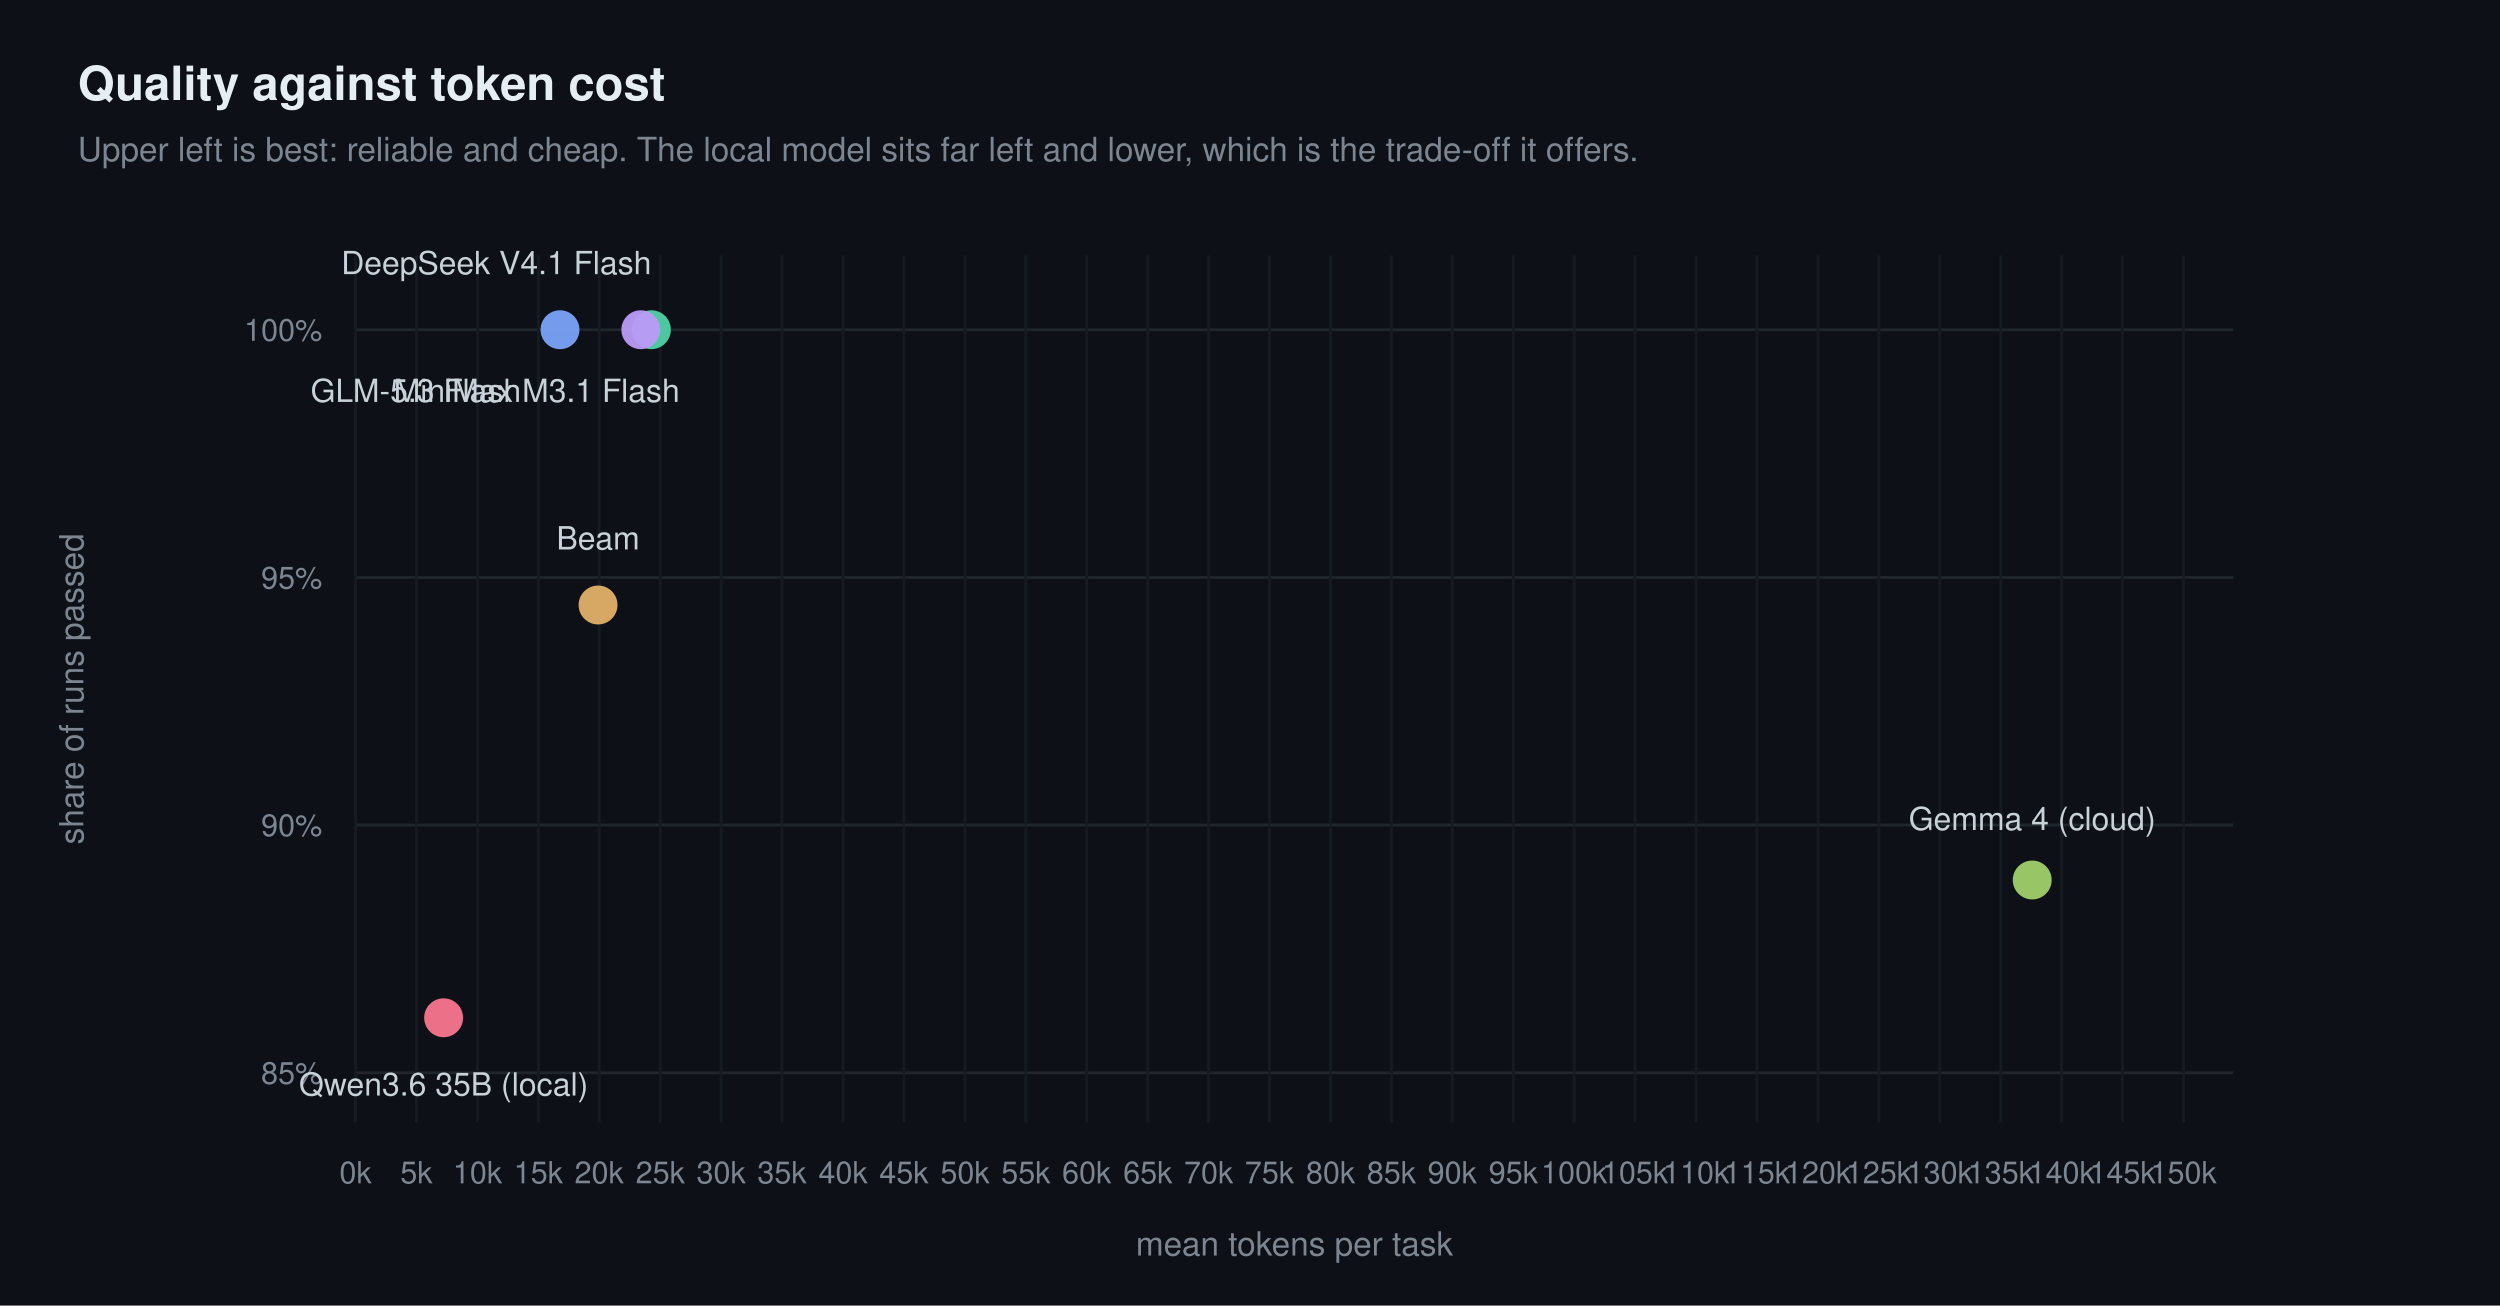
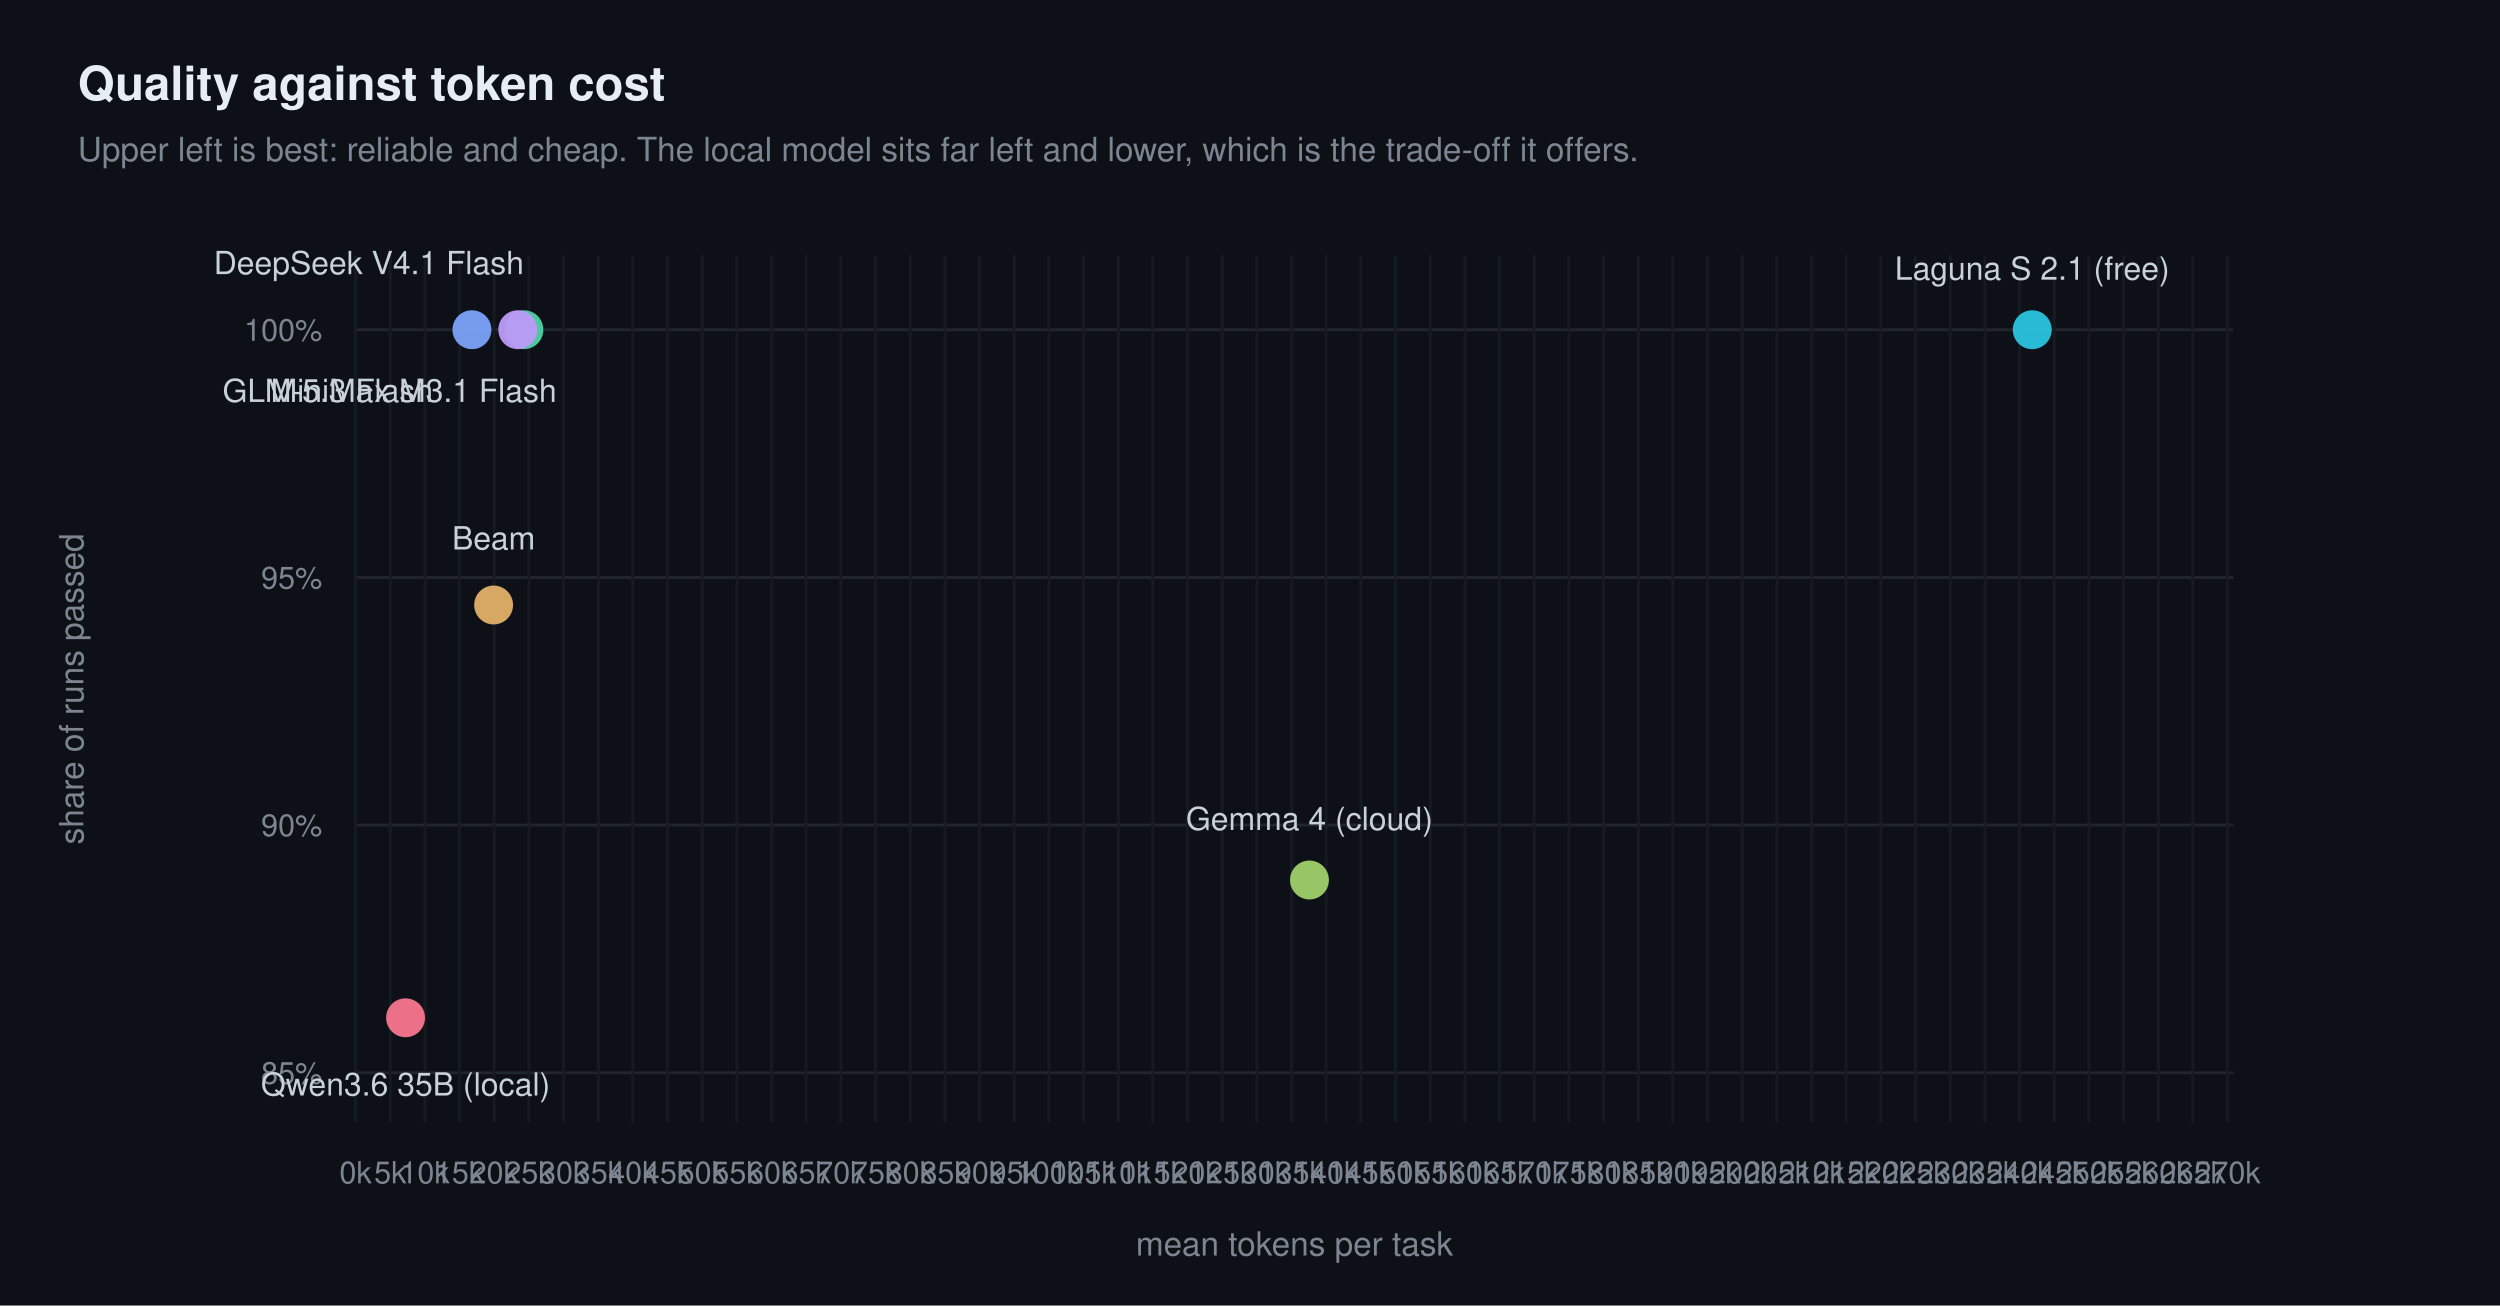
<svg xmlns="http://www.w3.org/2000/svg" width="900" height="470" viewBox="0 0 900 470" font-family="ui-sans-serif, -apple-system, Segoe UI, Helvetica, Arial, sans-serif">
  <rect width="100%" height="100%" fill="#0d1117" />
  <text x="28" y="36" fill="#e6edf3" font-size="17" font-weight="600">Quality against token cost</text>
  <text x="28" y="58" fill="#7d8590" font-size="12">Upper left is best: reliable and cheap. The local model sits far left and lower, which is the trade-off it offers.</text>
  <line x1="128" y1="386.2" x2="804" y2="386.2" stroke="#21262d" stroke-width="1" />
  <text x="116" y="390.2" fill="#7d8590" font-size="11" text-anchor="end">85%</text>
  <line x1="128" y1="297.0" x2="804" y2="297.0" stroke="#21262d" stroke-width="1" />
  <text x="116" y="301.0" fill="#7d8590" font-size="11" text-anchor="end">90%</text>
  <line x1="128" y1="207.9" x2="804" y2="207.9" stroke="#21262d" stroke-width="1" />
  <text x="116" y="211.9" fill="#7d8590" font-size="11" text-anchor="end">95%</text>
  <line x1="128" y1="118.7" x2="804" y2="118.7" stroke="#21262d" stroke-width="1" />
  <text x="116" y="122.7" fill="#7d8590" font-size="11" text-anchor="end">100%</text>
  <line x1="128.0" y1="92" x2="128.0" y2="404" stroke="#161b22" stroke-width="1" />
  <text x="128.0" y="426" fill="#7d8590" font-size="11" text-anchor="middle">0k</text>
-   <line x1="149.9" y1="92" x2="149.9" y2="404" stroke="#161b22" stroke-width="1" />
-   <text x="149.9" y="426" fill="#7d8590" font-size="11" text-anchor="middle">5k</text>
-   <line x1="171.9" y1="92" x2="171.9" y2="404" stroke="#161b22" stroke-width="1" />
-   <text x="171.9" y="426" fill="#7d8590" font-size="11" text-anchor="middle">10k</text>
-   <line x1="193.8" y1="92" x2="193.8" y2="404" stroke="#161b22" stroke-width="1" />
-   <text x="193.8" y="426" fill="#7d8590" font-size="11" text-anchor="middle">15k</text>
-   <line x1="215.7" y1="92" x2="215.7" y2="404" stroke="#161b22" stroke-width="1" />
-   <text x="215.7" y="426" fill="#7d8590" font-size="11" text-anchor="middle">20k</text>
-   <line x1="237.7" y1="92" x2="237.7" y2="404" stroke="#161b22" stroke-width="1" />
-   <text x="237.7" y="426" fill="#7d8590" font-size="11" text-anchor="middle">25k</text>
-   <line x1="259.6" y1="92" x2="259.6" y2="404" stroke="#161b22" stroke-width="1" />
-   <text x="259.6" y="426" fill="#7d8590" font-size="11" text-anchor="middle">30k</text>
-   <line x1="281.5" y1="92" x2="281.5" y2="404" stroke="#161b22" stroke-width="1" />
-   <text x="281.5" y="426" fill="#7d8590" font-size="11" text-anchor="middle">35k</text>
-   <line x1="303.5" y1="92" x2="303.5" y2="404" stroke="#161b22" stroke-width="1" />
-   <text x="303.5" y="426" fill="#7d8590" font-size="11" text-anchor="middle">40k</text>
-   <line x1="325.4" y1="92" x2="325.4" y2="404" stroke="#161b22" stroke-width="1" />
-   <text x="325.4" y="426" fill="#7d8590" font-size="11" text-anchor="middle">45k</text>
-   <line x1="347.4" y1="92" x2="347.4" y2="404" stroke="#161b22" stroke-width="1" />
-   <text x="347.4" y="426" fill="#7d8590" font-size="11" text-anchor="middle">50k</text>
-   <line x1="369.3" y1="92" x2="369.3" y2="404" stroke="#161b22" stroke-width="1" />
-   <text x="369.3" y="426" fill="#7d8590" font-size="11" text-anchor="middle">55k</text>
-   <line x1="391.2" y1="92" x2="391.2" y2="404" stroke="#161b22" stroke-width="1" />
-   <text x="391.2" y="426" fill="#7d8590" font-size="11" text-anchor="middle">60k</text>
-   <line x1="413.2" y1="92" x2="413.2" y2="404" stroke="#161b22" stroke-width="1" />
-   <text x="413.2" y="426" fill="#7d8590" font-size="11" text-anchor="middle">65k</text>
-   <line x1="435.1" y1="92" x2="435.1" y2="404" stroke="#161b22" stroke-width="1" />
-   <text x="435.1" y="426" fill="#7d8590" font-size="11" text-anchor="middle">70k</text>
-   <line x1="457.0" y1="92" x2="457.0" y2="404" stroke="#161b22" stroke-width="1" />
-   <text x="457.0" y="426" fill="#7d8590" font-size="11" text-anchor="middle">75k</text>
-   <line x1="479.0" y1="92" x2="479.0" y2="404" stroke="#161b22" stroke-width="1" />
-   <text x="479.0" y="426" fill="#7d8590" font-size="11" text-anchor="middle">80k</text>
-   <line x1="500.9" y1="92" x2="500.9" y2="404" stroke="#161b22" stroke-width="1" />
-   <text x="500.9" y="426" fill="#7d8590" font-size="11" text-anchor="middle">85k</text>
-   <line x1="522.8" y1="92" x2="522.8" y2="404" stroke="#161b22" stroke-width="1" />
-   <text x="522.8" y="426" fill="#7d8590" font-size="11" text-anchor="middle">90k</text>
-   <line x1="544.8" y1="92" x2="544.8" y2="404" stroke="#161b22" stroke-width="1" />
-   <text x="544.8" y="426" fill="#7d8590" font-size="11" text-anchor="middle">95k</text>
-   <line x1="566.7" y1="92" x2="566.7" y2="404" stroke="#161b22" stroke-width="1" />
-   <text x="566.7" y="426" fill="#7d8590" font-size="11" text-anchor="middle">100k</text>
-   <line x1="588.6" y1="92" x2="588.6" y2="404" stroke="#161b22" stroke-width="1" />
-   <text x="588.6" y="426" fill="#7d8590" font-size="11" text-anchor="middle">105k</text>
-   <line x1="610.6" y1="92" x2="610.6" y2="404" stroke="#161b22" stroke-width="1" />
-   <text x="610.6" y="426" fill="#7d8590" font-size="11" text-anchor="middle">110k</text>
-   <line x1="632.5" y1="92" x2="632.5" y2="404" stroke="#161b22" stroke-width="1" />
-   <text x="632.5" y="426" fill="#7d8590" font-size="11" text-anchor="middle">115k</text>
-   <line x1="654.5" y1="92" x2="654.5" y2="404" stroke="#161b22" stroke-width="1" />
-   <text x="654.5" y="426" fill="#7d8590" font-size="11" text-anchor="middle">120k</text>
-   <line x1="676.4" y1="92" x2="676.4" y2="404" stroke="#161b22" stroke-width="1" />
-   <text x="676.4" y="426" fill="#7d8590" font-size="11" text-anchor="middle">125k</text>
-   <line x1="698.3" y1="92" x2="698.3" y2="404" stroke="#161b22" stroke-width="1" />
-   <text x="698.3" y="426" fill="#7d8590" font-size="11" text-anchor="middle">130k</text>
-   <line x1="720.3" y1="92" x2="720.3" y2="404" stroke="#161b22" stroke-width="1" />
-   <text x="720.3" y="426" fill="#7d8590" font-size="11" text-anchor="middle">135k</text>
-   <line x1="742.2" y1="92" x2="742.2" y2="404" stroke="#161b22" stroke-width="1" />
-   <text x="742.2" y="426" fill="#7d8590" font-size="11" text-anchor="middle">140k</text>
-   <line x1="764.1" y1="92" x2="764.1" y2="404" stroke="#161b22" stroke-width="1" />
-   <text x="764.1" y="426" fill="#7d8590" font-size="11" text-anchor="middle">145k</text>
-   <line x1="786.1" y1="92" x2="786.1" y2="404" stroke="#161b22" stroke-width="1" />
-   <text x="786.1" y="426" fill="#7d8590" font-size="11" text-anchor="middle">150k</text>
+   <line x1="140.5" y1="92" x2="140.5" y2="404" stroke="#161b22" stroke-width="1" />
+   <text x="140.5" y="426" fill="#7d8590" font-size="11" text-anchor="middle">5k</text>
+   <line x1="153.0" y1="92" x2="153.0" y2="404" stroke="#161b22" stroke-width="1" />
+   <text x="153.0" y="426" fill="#7d8590" font-size="11" text-anchor="middle">10k</text>
+   <line x1="165.4" y1="92" x2="165.4" y2="404" stroke="#161b22" stroke-width="1" />
+   <text x="165.4" y="426" fill="#7d8590" font-size="11" text-anchor="middle">15k</text>
+   <line x1="177.9" y1="92" x2="177.9" y2="404" stroke="#161b22" stroke-width="1" />
+   <text x="177.9" y="426" fill="#7d8590" font-size="11" text-anchor="middle">20k</text>
+   <line x1="190.4" y1="92" x2="190.4" y2="404" stroke="#161b22" stroke-width="1" />
+   <text x="190.4" y="426" fill="#7d8590" font-size="11" text-anchor="middle">25k</text>
+   <line x1="202.9" y1="92" x2="202.9" y2="404" stroke="#161b22" stroke-width="1" />
+   <text x="202.9" y="426" fill="#7d8590" font-size="11" text-anchor="middle">30k</text>
+   <line x1="215.4" y1="92" x2="215.4" y2="404" stroke="#161b22" stroke-width="1" />
+   <text x="215.4" y="426" fill="#7d8590" font-size="11" text-anchor="middle">35k</text>
+   <line x1="227.8" y1="92" x2="227.8" y2="404" stroke="#161b22" stroke-width="1" />
+   <text x="227.8" y="426" fill="#7d8590" font-size="11" text-anchor="middle">40k</text>
+   <line x1="240.3" y1="92" x2="240.3" y2="404" stroke="#161b22" stroke-width="1" />
+   <text x="240.3" y="426" fill="#7d8590" font-size="11" text-anchor="middle">45k</text>
+   <line x1="252.8" y1="92" x2="252.8" y2="404" stroke="#161b22" stroke-width="1" />
+   <text x="252.8" y="426" fill="#7d8590" font-size="11" text-anchor="middle">50k</text>
+   <line x1="265.3" y1="92" x2="265.3" y2="404" stroke="#161b22" stroke-width="1" />
+   <text x="265.3" y="426" fill="#7d8590" font-size="11" text-anchor="middle">55k</text>
+   <line x1="277.8" y1="92" x2="277.8" y2="404" stroke="#161b22" stroke-width="1" />
+   <text x="277.8" y="426" fill="#7d8590" font-size="11" text-anchor="middle">60k</text>
+   <line x1="290.2" y1="92" x2="290.2" y2="404" stroke="#161b22" stroke-width="1" />
+   <text x="290.2" y="426" fill="#7d8590" font-size="11" text-anchor="middle">65k</text>
+   <line x1="302.7" y1="92" x2="302.7" y2="404" stroke="#161b22" stroke-width="1" />
+   <text x="302.7" y="426" fill="#7d8590" font-size="11" text-anchor="middle">70k</text>
+   <line x1="315.2" y1="92" x2="315.2" y2="404" stroke="#161b22" stroke-width="1" />
+   <text x="315.2" y="426" fill="#7d8590" font-size="11" text-anchor="middle">75k</text>
+   <line x1="327.7" y1="92" x2="327.7" y2="404" stroke="#161b22" stroke-width="1" />
+   <text x="327.7" y="426" fill="#7d8590" font-size="11" text-anchor="middle">80k</text>
+   <line x1="340.2" y1="92" x2="340.2" y2="404" stroke="#161b22" stroke-width="1" />
+   <text x="340.2" y="426" fill="#7d8590" font-size="11" text-anchor="middle">85k</text>
+   <line x1="352.6" y1="92" x2="352.6" y2="404" stroke="#161b22" stroke-width="1" />
+   <text x="352.6" y="426" fill="#7d8590" font-size="11" text-anchor="middle">90k</text>
+   <line x1="365.1" y1="92" x2="365.1" y2="404" stroke="#161b22" stroke-width="1" />
+   <text x="365.1" y="426" fill="#7d8590" font-size="11" text-anchor="middle">95k</text>
+   <line x1="377.6" y1="92" x2="377.6" y2="404" stroke="#161b22" stroke-width="1" />
+   <text x="377.6" y="426" fill="#7d8590" font-size="11" text-anchor="middle">100k</text>
+   <line x1="390.1" y1="92" x2="390.1" y2="404" stroke="#161b22" stroke-width="1" />
+   <text x="390.1" y="426" fill="#7d8590" font-size="11" text-anchor="middle">105k</text>
+   <line x1="402.6" y1="92" x2="402.6" y2="404" stroke="#161b22" stroke-width="1" />
+   <text x="402.6" y="426" fill="#7d8590" font-size="11" text-anchor="middle">110k</text>
+   <line x1="415.0" y1="92" x2="415.0" y2="404" stroke="#161b22" stroke-width="1" />
+   <text x="415.0" y="426" fill="#7d8590" font-size="11" text-anchor="middle">115k</text>
+   <line x1="427.5" y1="92" x2="427.5" y2="404" stroke="#161b22" stroke-width="1" />
+   <text x="427.5" y="426" fill="#7d8590" font-size="11" text-anchor="middle">120k</text>
+   <line x1="440.0" y1="92" x2="440.0" y2="404" stroke="#161b22" stroke-width="1" />
+   <text x="440.0" y="426" fill="#7d8590" font-size="11" text-anchor="middle">125k</text>
+   <line x1="452.5" y1="92" x2="452.5" y2="404" stroke="#161b22" stroke-width="1" />
+   <text x="452.5" y="426" fill="#7d8590" font-size="11" text-anchor="middle">130k</text>
+   <line x1="465.0" y1="92" x2="465.0" y2="404" stroke="#161b22" stroke-width="1" />
+   <text x="465.0" y="426" fill="#7d8590" font-size="11" text-anchor="middle">135k</text>
+   <line x1="477.4" y1="92" x2="477.4" y2="404" stroke="#161b22" stroke-width="1" />
+   <text x="477.4" y="426" fill="#7d8590" font-size="11" text-anchor="middle">140k</text>
+   <line x1="489.9" y1="92" x2="489.9" y2="404" stroke="#161b22" stroke-width="1" />
+   <text x="489.9" y="426" fill="#7d8590" font-size="11" text-anchor="middle">145k</text>
+   <line x1="502.4" y1="92" x2="502.4" y2="404" stroke="#161b22" stroke-width="1" />
+   <text x="502.4" y="426" fill="#7d8590" font-size="11" text-anchor="middle">150k</text>
+   <line x1="514.9" y1="92" x2="514.9" y2="404" stroke="#161b22" stroke-width="1" />
+   <text x="514.9" y="426" fill="#7d8590" font-size="11" text-anchor="middle">155k</text>
+   <line x1="527.4" y1="92" x2="527.4" y2="404" stroke="#161b22" stroke-width="1" />
+   <text x="527.4" y="426" fill="#7d8590" font-size="11" text-anchor="middle">160k</text>
+   <line x1="539.8" y1="92" x2="539.8" y2="404" stroke="#161b22" stroke-width="1" />
+   <text x="539.8" y="426" fill="#7d8590" font-size="11" text-anchor="middle">165k</text>
+   <line x1="552.3" y1="92" x2="552.3" y2="404" stroke="#161b22" stroke-width="1" />
+   <text x="552.3" y="426" fill="#7d8590" font-size="11" text-anchor="middle">170k</text>
+   <line x1="564.8" y1="92" x2="564.8" y2="404" stroke="#161b22" stroke-width="1" />
+   <text x="564.8" y="426" fill="#7d8590" font-size="11" text-anchor="middle">175k</text>
+   <line x1="577.3" y1="92" x2="577.3" y2="404" stroke="#161b22" stroke-width="1" />
+   <text x="577.3" y="426" fill="#7d8590" font-size="11" text-anchor="middle">180k</text>
+   <line x1="589.8" y1="92" x2="589.8" y2="404" stroke="#161b22" stroke-width="1" />
+   <text x="589.8" y="426" fill="#7d8590" font-size="11" text-anchor="middle">185k</text>
+   <line x1="602.2" y1="92" x2="602.2" y2="404" stroke="#161b22" stroke-width="1" />
+   <text x="602.2" y="426" fill="#7d8590" font-size="11" text-anchor="middle">190k</text>
+   <line x1="614.7" y1="92" x2="614.7" y2="404" stroke="#161b22" stroke-width="1" />
+   <text x="614.7" y="426" fill="#7d8590" font-size="11" text-anchor="middle">195k</text>
+   <line x1="627.2" y1="92" x2="627.2" y2="404" stroke="#161b22" stroke-width="1" />
+   <text x="627.2" y="426" fill="#7d8590" font-size="11" text-anchor="middle">200k</text>
+   <line x1="639.7" y1="92" x2="639.7" y2="404" stroke="#161b22" stroke-width="1" />
+   <text x="639.7" y="426" fill="#7d8590" font-size="11" text-anchor="middle">205k</text>
+   <line x1="652.2" y1="92" x2="652.2" y2="404" stroke="#161b22" stroke-width="1" />
+   <text x="652.2" y="426" fill="#7d8590" font-size="11" text-anchor="middle">210k</text>
+   <line x1="664.6" y1="92" x2="664.6" y2="404" stroke="#161b22" stroke-width="1" />
+   <text x="664.6" y="426" fill="#7d8590" font-size="11" text-anchor="middle">215k</text>
+   <line x1="677.1" y1="92" x2="677.1" y2="404" stroke="#161b22" stroke-width="1" />
+   <text x="677.1" y="426" fill="#7d8590" font-size="11" text-anchor="middle">220k</text>
+   <line x1="689.6" y1="92" x2="689.6" y2="404" stroke="#161b22" stroke-width="1" />
+   <text x="689.6" y="426" fill="#7d8590" font-size="11" text-anchor="middle">225k</text>
+   <line x1="702.1" y1="92" x2="702.1" y2="404" stroke="#161b22" stroke-width="1" />
+   <text x="702.1" y="426" fill="#7d8590" font-size="11" text-anchor="middle">230k</text>
+   <line x1="714.6" y1="92" x2="714.6" y2="404" stroke="#161b22" stroke-width="1" />
+   <text x="714.6" y="426" fill="#7d8590" font-size="11" text-anchor="middle">235k</text>
+   <line x1="727.0" y1="92" x2="727.0" y2="404" stroke="#161b22" stroke-width="1" />
+   <text x="727.0" y="426" fill="#7d8590" font-size="11" text-anchor="middle">240k</text>
+   <line x1="739.5" y1="92" x2="739.5" y2="404" stroke="#161b22" stroke-width="1" />
+   <text x="739.5" y="426" fill="#7d8590" font-size="11" text-anchor="middle">245k</text>
+   <line x1="752.0" y1="92" x2="752.0" y2="404" stroke="#161b22" stroke-width="1" />
+   <text x="752.0" y="426" fill="#7d8590" font-size="11" text-anchor="middle">250k</text>
+   <line x1="764.5" y1="92" x2="764.5" y2="404" stroke="#161b22" stroke-width="1" />
+   <text x="764.5" y="426" fill="#7d8590" font-size="11" text-anchor="middle">255k</text>
+   <line x1="777.0" y1="92" x2="777.0" y2="404" stroke="#161b22" stroke-width="1" />
+   <text x="777.0" y="426" fill="#7d8590" font-size="11" text-anchor="middle">260k</text>
+   <line x1="789.4" y1="92" x2="789.4" y2="404" stroke="#161b22" stroke-width="1" />
+   <text x="789.4" y="426" fill="#7d8590" font-size="11" text-anchor="middle">265k</text>
+   <line x1="801.9" y1="92" x2="801.9" y2="404" stroke="#161b22" stroke-width="1" />
+   <text x="801.9" y="426" fill="#7d8590" font-size="11" text-anchor="middle">270k</text>
  <text x="466" y="452" fill="#7d8590" font-size="12" text-anchor="middle">mean tokens per task</text>
  <text x="30" y="248" fill="#7d8590" font-size="12" text-anchor="middle" transform="rotate(-90 30 248)">share of runs passed</text>
-   <circle cx="234.5" cy="118.7" r="7" fill="#4fd1a5" opacity="0.95" />
-   <text x="234.5" y="98.7" fill="#c9d1d9" font-size="11.5" text-anchor="end">DeepSeek V4.1 Flash</text>
-   <circle cx="201.6" cy="118.7" r="7" fill="#7aa2f7" opacity="0.95" />
-   <text x="187.6" y="144.7" fill="#c9d1d9" font-size="11.5" text-anchor="end">GLM-5.3 Flash</text>
-   <circle cx="230.7" cy="118.7" r="7" fill="#bb9af7" opacity="0.95" />
-   <text x="244.7" y="144.7" fill="#c9d1d9" font-size="11.5" text-anchor="end">MiniMax M3.1 Flash</text>
-   <circle cx="215.3" cy="217.8" r="7" fill="#e0af68" opacity="0.95" />
-   <text x="215.3" y="197.8" fill="#c9d1d9" font-size="11.5" text-anchor="middle">Beam</text>
-   <circle cx="159.7" cy="366.4" r="7" fill="#f7768e" opacity="0.95" />
-   <text x="159.7" y="394.4" fill="#c9d1d9" font-size="11.5" text-anchor="middle">Qwen3.6 35B (local)</text>
-   <circle cx="731.6" cy="316.8" r="7" fill="#9ece6a" opacity="0.95" />
-   <text x="731.6" y="298.8" fill="#c9d1d9" font-size="11.5" text-anchor="middle">Gemma 4 (cloud)</text>
+   <circle cx="188.6" cy="118.7" r="7" fill="#4fd1a5" opacity="0.95" />
+   <text x="188.6" y="98.7" fill="#c9d1d9" font-size="11.5" text-anchor="end">DeepSeek V4.1 Flash</text>
+   <circle cx="169.9" cy="118.7" r="7" fill="#7aa2f7" opacity="0.95" />
+   <text x="155.9" y="144.7" fill="#c9d1d9" font-size="11.5" text-anchor="end">GLM-5.3 Flash</text>
+   <circle cx="186.4" cy="118.7" r="7" fill="#bb9af7" opacity="0.95" />
+   <text x="200.4" y="144.7" fill="#c9d1d9" font-size="11.5" text-anchor="end">MiniMax M3.1 Flash</text>
+   <circle cx="177.7" cy="217.8" r="7" fill="#e0af68" opacity="0.95" />
+   <text x="177.7" y="197.8" fill="#c9d1d9" font-size="11.5" text-anchor="middle">Beam</text>
+   <circle cx="146.0" cy="366.4" r="7" fill="#f7768e" opacity="0.95" />
+   <text x="146.0" y="394.4" fill="#c9d1d9" font-size="11.5" text-anchor="middle">Qwen3.6 35B (local)</text>
+   <circle cx="471.4" cy="316.8" r="7" fill="#9ece6a" opacity="0.95" />
+   <text x="471.4" y="298.8" fill="#c9d1d9" font-size="11.5" text-anchor="middle">Gemma 4 (cloud)</text>
+   <circle cx="731.6" cy="118.7" r="7" fill="#2ac3de" opacity="0.95" />
+   <text x="731.6" y="100.7" fill="#c9d1d9" font-size="11.5" text-anchor="middle">Laguna S 2.1 (free)</text>
</svg>
